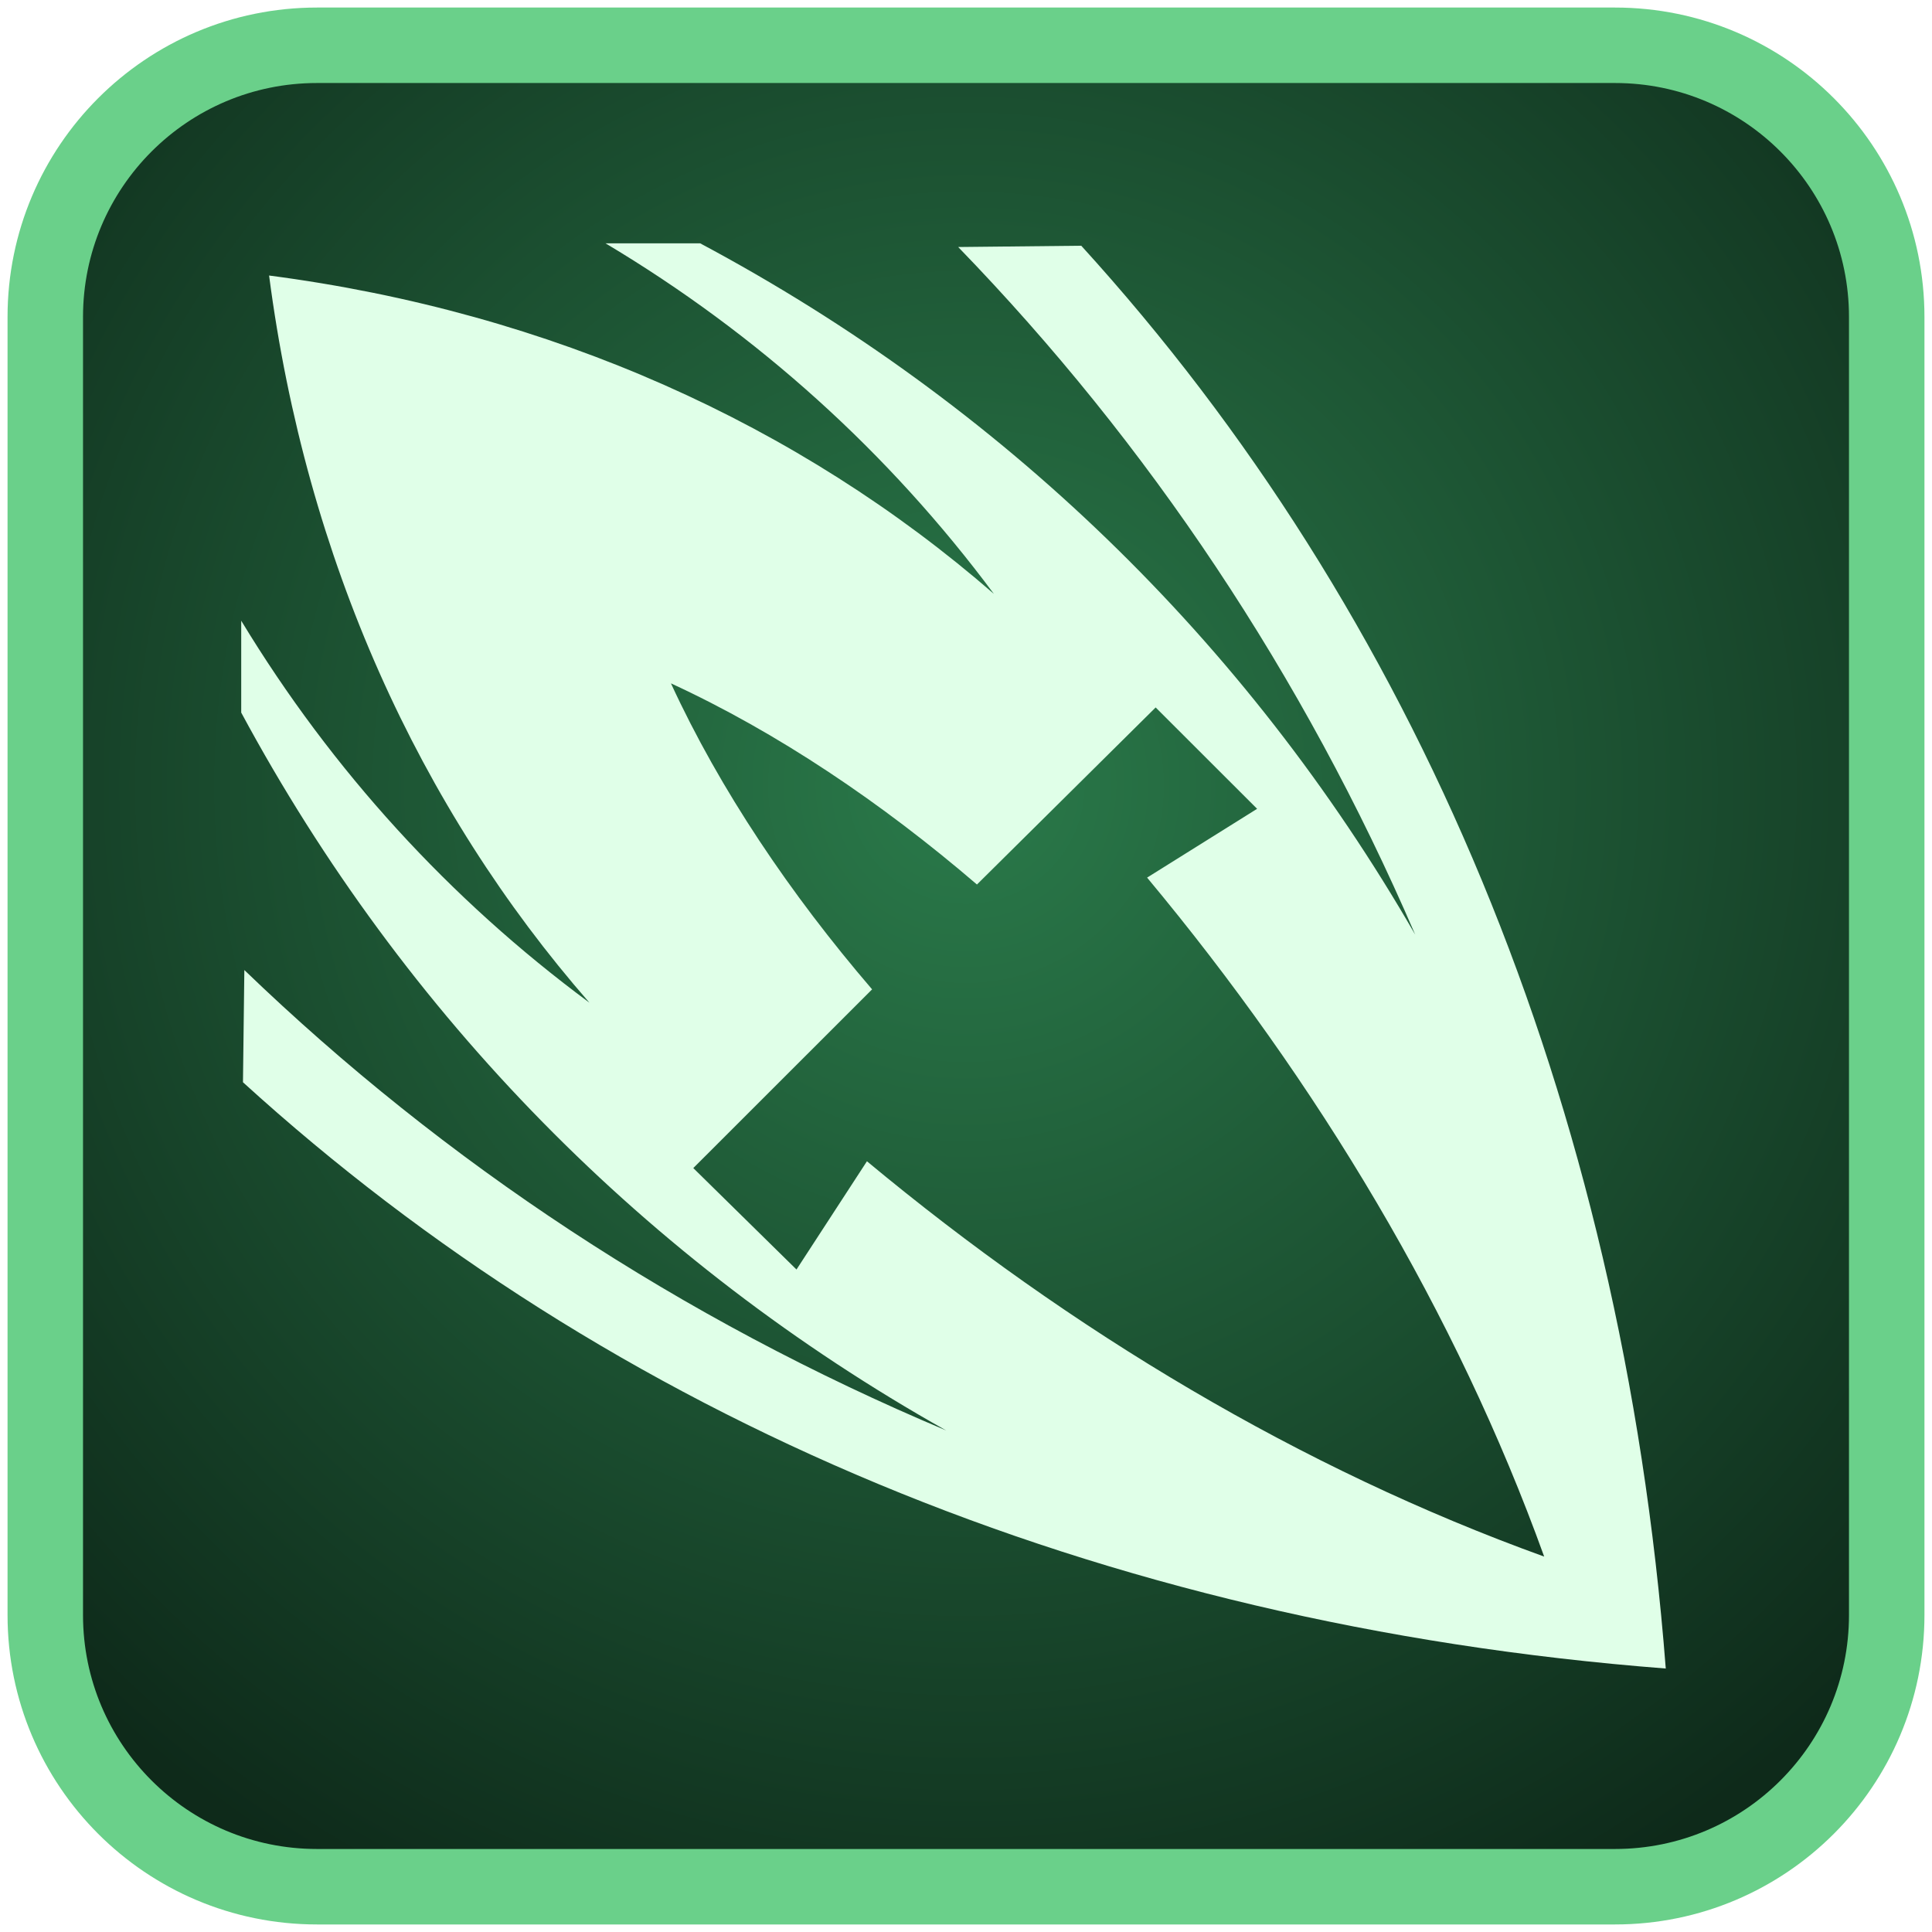
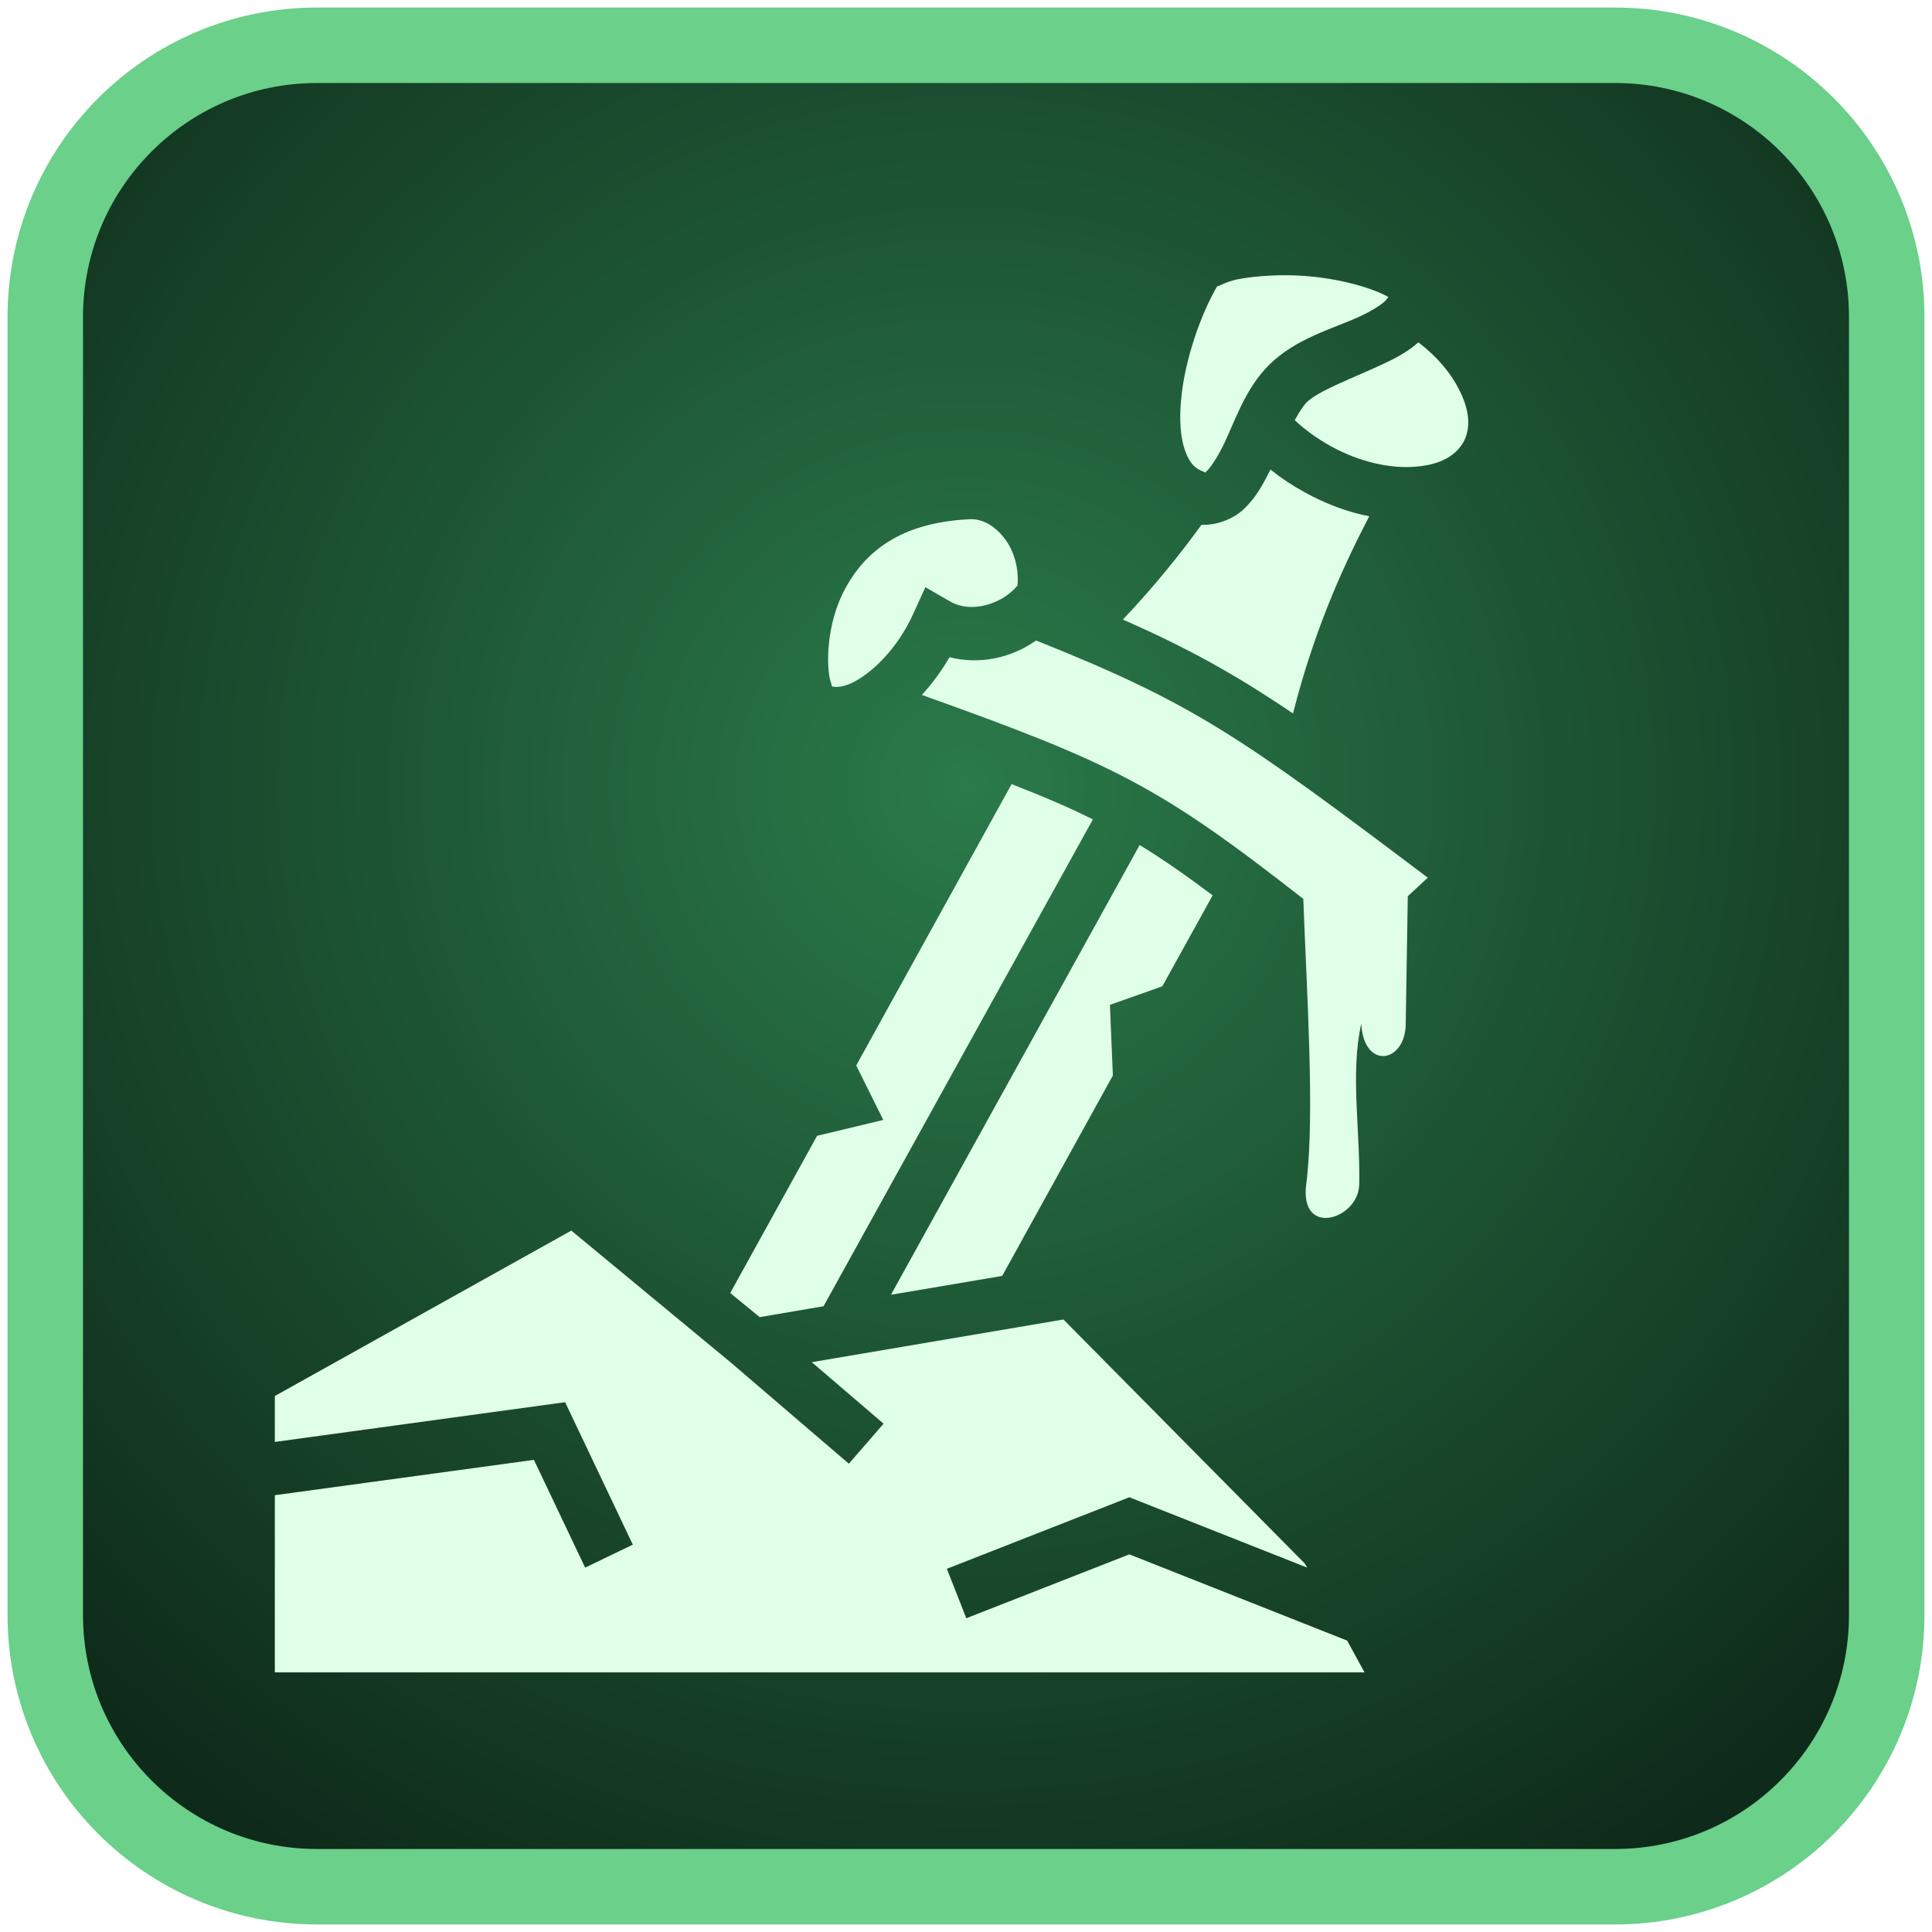
<svg xmlns="http://www.w3.org/2000/svg" viewBox="0 0 512 512">
  <defs>
    <radialGradient id="g" cx="50%" cy="40%" r="70%">
      <stop offset="0" stop-color="#2a7a4a" />
      <stop offset="1" stop-color="#0e2a1a" />
    </radialGradient>
  </defs>
  <rect x="12" y="12" width="488" height="488" rx="72" fill="url(#g)" stroke="#6ad08a" stroke-width="20" />
  <g transform="translate(56.32 56.32) scale(0.78)" fill="#e0ffe8">
-     <path d="M133.53 10.47c51.747 30.872 96.318 71.166 131.94 119.093C199.33 72.05 115.217 33.942 19.22 21.406c12.584 96.38 50.948 180.807 108.843 247.063-47.45-35.09-87.475-78.907-118.313-129.783v31.219C65.264 272.953 147.488 356.6 249.28 413.812 159.164 375.9 78.843 322.91 10.813 257.375l-.468 38.125C134.828 408.824 300.18 479.697 493.75 494.688c-14.992-193.573-85.27-358.92-198.594-483.407l-41.812.44c64.677 66.753 117.25 145.417 155.28 233.624-57.55-99.84-140.81-180.403-242.937-234.875H133.53zm22.22 149.5c36.29 16.732 71.624 40.59 103.97 68.343l60.717-60.157 34.47 34.438-37.376 23.375c58.01 69.636 105.07 147.97 134.908 230.686-82.466-29.758-160.62-76.55-230.094-134.312l-23.938 36.78-35.062-34.468 60.75-60.72c-27.75-32.335-51.607-67.668-68.344-103.967z" />
+     <path d="M365.1 21.31c-6.3-.03-12.4.5-16.9 1.4-4.3.86-6.9 2.81-6.8 2.25-5.4 9.07-11.1 24.96-12.3 38.47-.7 6.95-.2 13.21 1.3 17.39 1.5 4.17 3.2 6.1 6.5 7.31.3.1.4.18.5.25 0-.11.1-.28.4-.55 1.1-.97 3.2-4.03 5.3-8.1 4.1-8.15 7.5-19.78 16.1-28.18 9.2-8.93 21.6-12.1 30.4-16.15 4.4-2.02 7.7-4.15 9.1-5.64.4-.5.6-.75.8-1.05-6.2-3.54-19.3-6.95-31.7-7.33v-.02c-.9-.03-1.8-.04-2.7-.05zm-27.7 67.07c-.1.18.1.14 0 0zm72.3-44.28c-3.8 3.39-8.2 5.63-12.6 7.65-10.4 4.81-21.4 8.86-25.3 12.69-1.2 1.19-2.6 3.38-4.1 6.13 3.4 3.18 7.5 6.16 12 8.69 10.1 5.62 20.8 7.85 29.1 7.08 8.4-.63 13.6-3.77 16.2-8.32 2.5-4.55 2.3-10.69-1.6-18.1-2.7-5.4-7.4-11.01-13.7-15.82zm-50.3 43.19c0 .17-.1.33-.2.5-2.4 4.82-5 9.59-9.4 13.51-3.4 2.9-8.6 5-13.8 4.8-7.4 10.2-16 20.9-26.7 32.2 21.9 9.6 38 18.5 57.8 31.9 7.1-27.8 16.3-48.5 25.9-67-7.3-1.4-14.8-4.2-22-8.19-4.2-2.3-8.1-4.9-11.6-7.72zm-102 16.91c-24.1 1.1-35.8 11.4-42.4 23.5-6.6 12-6.6 27-4.9 32 .5 1.8.3 1.3 1 1.4.7.2 3 .2 6.2-1.3 6.4-3.1 15.3-11.3 20.8-23.5l4.1-9 8.5 4.9c7.4 4.2 17.9.6 22.8-5.5.5-5.7-1.1-11.5-4.2-15.7-3.2-4.3-7.3-6.7-11.1-6.8h-.8zm22.4 41.2c-8.3 5.9-19 8.3-29.4 5.7-2.8 4.8-6 9.1-9.4 12.8 65.4 23.4 80.5 30.9 129.6 69.3 1.1 30.4 4 73.9 1 96.9-2.4 18.3 17.7 12 18 .2.4-18.3-3.1-37.9.7-54.7.8 15.7 14.8 13.5 15.1.3l.7-43.6 6.8-6.3c-63.8-48.1-79.5-59.2-133.1-80.6zm-8.3 48.8l-52.8 95.6 9.2 18.5-22.5 5.4-29.5 53.4 10 8.2 21.7-3.7 91.5-165.4c-8.1-4.1-16.9-7.8-27.6-12zm43.5 20.7l-84.5 152.8 37.8-6.4 37.6-68.1-1-24 17.8-6.3 17.1-30.9c-9.2-6.9-17.1-12.4-24.8-17.1zm-193.1 131L21.17 402.1v15.6l98.63-13.5 23 48.4-16.2 7.8-17.4-36.6-88.03 12V496H391.4l-5.9-10.8-74-29.3-55.4 21.7-6.6-16.8 62-24.3 60.4 23.9-.8-1.4-82-82.9-85.5 14.5 24.4 20.9-11.8 13.6-39.9-34.2-54.4-45z" />
  </g>
</svg>
